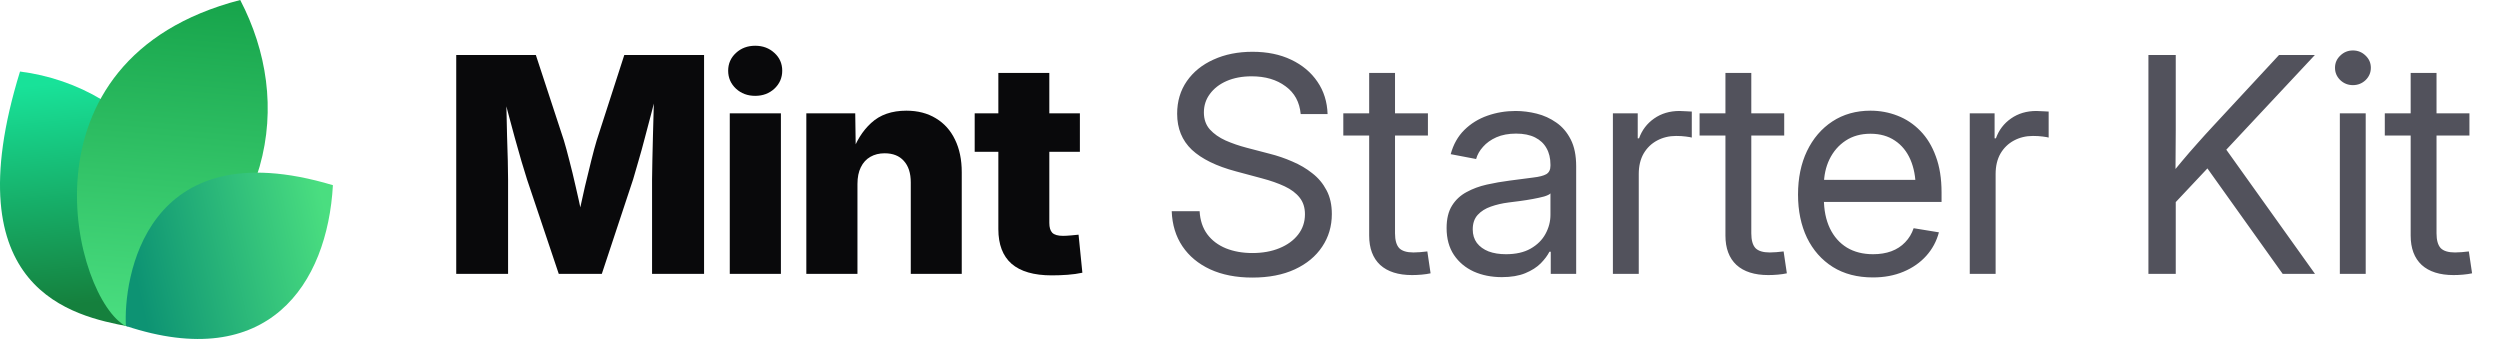
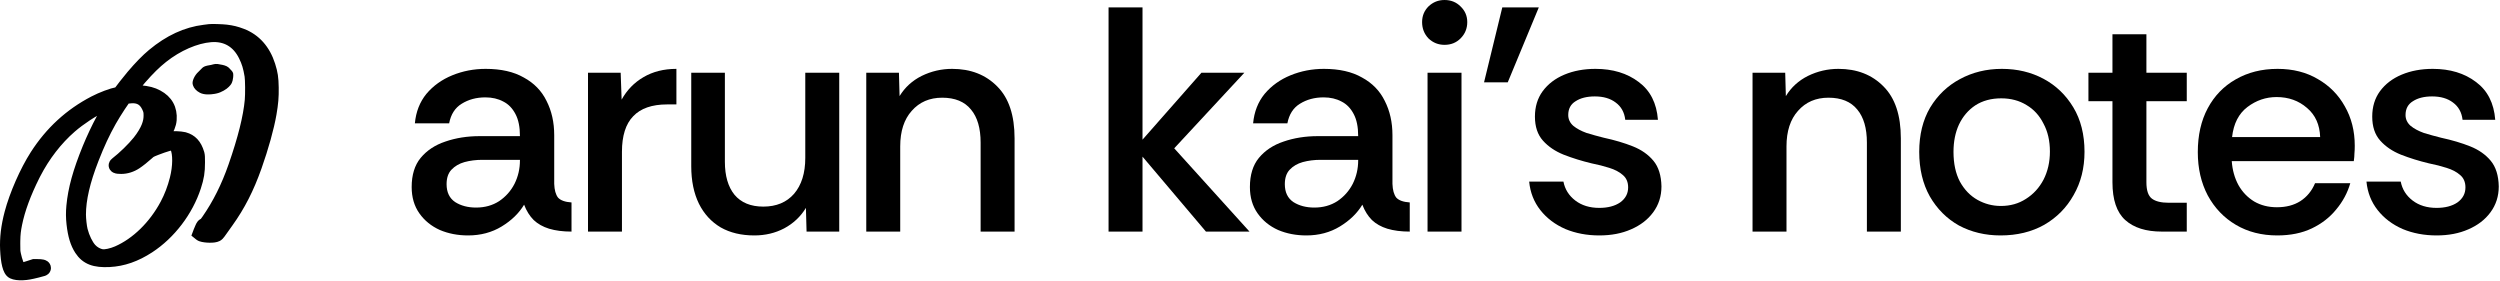
- <svg xmlns="http://www.w3.org/2000/svg" width="177" height="24" viewBox="0 0 177 24" fill="none">
-   <path d="M9.061 23.108C5.268 22.377 -3.391 20.627 1.417 5.064C9.634 6.099 16.973 14.064 9.061 23.108Z" fill="url(#paint0_linear_17557_2020)" />
-   <path d="M8.919 23.094C5.276 21.222 0.784 4.209 17.007 0C20.757 7.193 19.621 16.545 8.919 23.094Z" fill="url(#paint1_linear_17557_2020)" />
-   <path d="M8.914 23.079C8.735 19.882 10.159 9.085 23.57 13.111C23.181 20.123 18.984 26.418 8.914 23.079Z" fill="url(#paint2_linear_17557_2020)" />
-   <path d="M32.301 19.392V3.894H37.938L39.925 9.948C40.036 10.315 40.164 10.787 40.31 11.362C40.462 11.938 40.611 12.552 40.757 13.204C40.91 13.855 41.048 14.483 41.173 15.086C41.305 15.682 41.412 16.192 41.495 16.615H40.695C40.771 16.192 40.871 15.682 40.996 15.086C41.128 14.49 41.267 13.866 41.412 13.214C41.565 12.562 41.714 11.948 41.86 11.373C42.005 10.79 42.133 10.315 42.244 9.948L44.2 3.894H49.848V19.392H46.166V12.704C46.166 12.357 46.173 11.917 46.187 11.383C46.2 10.849 46.214 10.27 46.228 9.646C46.249 9.022 46.266 8.391 46.28 7.753C46.301 7.115 46.311 6.519 46.311 5.964H46.623C46.485 6.561 46.332 7.181 46.166 7.826C45.999 8.471 45.833 9.102 45.666 9.719C45.507 10.336 45.351 10.901 45.198 11.414C45.053 11.928 44.928 12.357 44.824 12.704L42.608 19.392H39.561L37.314 12.704C37.203 12.357 37.072 11.928 36.919 11.414C36.773 10.901 36.614 10.34 36.441 9.729C36.274 9.112 36.104 8.481 35.931 7.836C35.764 7.192 35.608 6.567 35.463 5.964H35.827C35.834 6.512 35.844 7.105 35.858 7.743C35.872 8.374 35.886 9.005 35.9 9.636C35.92 10.26 35.938 10.839 35.952 11.373C35.965 11.907 35.972 12.351 35.972 12.704V19.392H32.301ZM51.668 19.392V8.024H55.288V19.392H51.668ZM53.468 6.786C52.927 6.786 52.473 6.616 52.105 6.276C51.738 5.93 51.554 5.507 51.554 5.007C51.554 4.508 51.738 4.088 52.105 3.749C52.473 3.409 52.927 3.239 53.468 3.239C54.009 3.239 54.463 3.409 54.83 3.749C55.198 4.082 55.382 4.501 55.382 5.007C55.382 5.507 55.198 5.93 54.83 6.276C54.463 6.616 54.009 6.786 53.468 6.786ZM60.708 13.027V19.392H57.088V8.024H60.551L60.593 10.967H60.281C60.593 10.024 61.061 9.268 61.685 8.7C62.309 8.124 63.138 7.836 64.171 7.836C64.975 7.836 65.672 8.017 66.262 8.377C66.851 8.731 67.302 9.234 67.614 9.885C67.933 10.537 68.092 11.307 68.092 12.194V19.392H64.483V12.912C64.483 12.26 64.32 11.754 63.994 11.394C63.675 11.033 63.221 10.853 62.632 10.853C62.25 10.853 61.914 10.936 61.623 11.102C61.332 11.269 61.106 11.515 60.947 11.841C60.787 12.16 60.708 12.555 60.708 13.027ZM76.456 8.024V10.749H69.008V8.024H76.456ZM70.683 5.163H74.292V15.783C74.292 16.102 74.361 16.334 74.5 16.48C74.646 16.625 74.899 16.698 75.259 16.698C75.405 16.698 75.596 16.688 75.831 16.667C76.074 16.646 76.251 16.629 76.362 16.615L76.632 19.309C76.313 19.378 75.963 19.427 75.582 19.455C75.207 19.482 74.836 19.496 74.469 19.496C73.2 19.496 72.25 19.222 71.619 18.674C70.995 18.127 70.683 17.308 70.683 16.22V5.163Z" fill="#09090B" />
-   <path d="M88.667 19.652C87.523 19.652 86.528 19.458 85.682 19.07C84.843 18.681 84.188 18.137 83.716 17.437C83.245 16.736 82.992 15.908 82.957 14.951H84.933C84.968 15.596 85.148 16.14 85.474 16.584C85.8 17.021 86.24 17.354 86.795 17.582C87.35 17.804 87.974 17.915 88.667 17.915C89.388 17.915 90.026 17.801 90.581 17.572C91.143 17.343 91.583 17.024 91.902 16.615C92.228 16.199 92.391 15.717 92.391 15.169C92.391 14.698 92.266 14.306 92.017 13.994C91.767 13.675 91.413 13.408 90.956 13.193C90.498 12.978 89.954 12.787 89.323 12.621L87.502 12.132C86.123 11.765 85.082 11.255 84.382 10.603C83.689 9.944 83.342 9.095 83.342 8.055C83.342 7.174 83.571 6.404 84.028 5.746C84.486 5.087 85.117 4.577 85.921 4.217C86.726 3.849 87.645 3.666 88.678 3.666C89.718 3.666 90.63 3.853 91.413 4.227C92.204 4.602 92.824 5.122 93.275 5.787C93.726 6.446 93.965 7.209 93.993 8.076H92.089C92.013 7.23 91.656 6.574 91.018 6.11C90.387 5.638 89.586 5.403 88.615 5.403C87.95 5.403 87.36 5.513 86.847 5.735C86.341 5.957 85.946 6.262 85.661 6.651C85.377 7.032 85.235 7.469 85.235 7.961C85.235 8.447 85.377 8.849 85.661 9.168C85.946 9.48 86.317 9.74 86.774 9.948C87.232 10.149 87.724 10.319 88.251 10.457L89.884 10.884C90.439 11.023 90.977 11.206 91.496 11.435C92.023 11.657 92.495 11.934 92.911 12.267C93.334 12.593 93.67 12.995 93.92 13.474C94.17 13.945 94.294 14.504 94.294 15.149C94.294 16.015 94.066 16.788 93.608 17.468C93.157 18.148 92.512 18.681 91.673 19.07C90.834 19.458 89.832 19.652 88.667 19.652ZM101.097 8.024V9.594H95.106V8.024H101.097ZM96.937 5.163H98.767V16.521C98.767 17 98.865 17.347 99.059 17.562C99.26 17.77 99.6 17.874 100.078 17.874C100.21 17.874 100.366 17.867 100.546 17.853C100.733 17.832 100.903 17.815 101.056 17.801L101.285 19.351C101.097 19.392 100.886 19.423 100.65 19.444C100.414 19.465 100.189 19.475 99.974 19.475C98.996 19.475 98.244 19.236 97.717 18.758C97.197 18.272 96.937 17.579 96.937 16.677V5.163ZM106.33 19.621C105.595 19.621 104.932 19.489 104.343 19.226C103.754 18.955 103.285 18.564 102.939 18.05C102.592 17.53 102.419 16.896 102.419 16.147C102.419 15.495 102.547 14.965 102.804 14.556C103.06 14.146 103.403 13.828 103.833 13.599C104.263 13.363 104.742 13.186 105.269 13.068C105.796 12.95 106.333 12.857 106.881 12.787C107.574 12.69 108.132 12.617 108.555 12.569C108.978 12.52 109.287 12.441 109.481 12.33C109.675 12.212 109.772 12.014 109.772 11.737V11.654C109.772 11.203 109.679 10.815 109.492 10.489C109.311 10.163 109.041 9.91 108.68 9.729C108.32 9.549 107.872 9.459 107.338 9.459C106.805 9.459 106.34 9.546 105.945 9.719C105.556 9.892 105.241 10.118 104.998 10.395C104.755 10.665 104.593 10.953 104.509 11.258L102.71 10.915C102.897 10.222 103.22 9.65 103.677 9.199C104.135 8.748 104.679 8.412 105.31 8.19C105.941 7.968 106.607 7.857 107.307 7.857C107.8 7.857 108.295 7.92 108.795 8.044C109.301 8.169 109.765 8.381 110.188 8.679C110.611 8.97 110.951 9.369 111.208 9.875C111.464 10.374 111.593 11.005 111.593 11.768V19.392H109.793V17.822H109.7C109.568 18.085 109.363 18.359 109.086 18.643C108.809 18.921 108.444 19.153 107.994 19.34C107.543 19.527 106.988 19.621 106.33 19.621ZM106.621 17.998C107.321 17.998 107.904 17.867 108.368 17.603C108.84 17.333 109.19 16.986 109.419 16.563C109.654 16.133 109.772 15.682 109.772 15.211V13.692C109.703 13.769 109.554 13.841 109.325 13.911C109.096 13.973 108.829 14.032 108.524 14.088C108.226 14.143 107.921 14.192 107.609 14.233C107.304 14.275 107.033 14.309 106.798 14.337C106.354 14.393 105.938 14.49 105.549 14.628C105.168 14.76 104.86 14.954 104.624 15.211C104.388 15.467 104.27 15.811 104.27 16.241C104.27 16.615 104.367 16.934 104.561 17.198C104.762 17.461 105.04 17.662 105.393 17.801C105.747 17.933 106.156 17.998 106.621 17.998ZM114.193 19.392V8.024H115.951V9.792H116.045C116.253 9.209 116.61 8.741 117.116 8.388C117.622 8.034 118.219 7.857 118.905 7.857C119.058 7.857 119.217 7.864 119.384 7.878C119.55 7.885 119.682 7.892 119.779 7.899V9.74C119.716 9.719 119.578 9.695 119.363 9.667C119.155 9.639 118.922 9.625 118.666 9.625C118.174 9.625 117.726 9.733 117.324 9.948C116.922 10.163 116.603 10.471 116.367 10.874C116.138 11.276 116.024 11.758 116.024 12.319V19.392H114.193ZM126.322 8.024V9.594H120.33V8.024H126.322ZM122.161 5.163H123.992V16.521C123.992 17 124.089 17.347 124.283 17.562C124.484 17.77 124.824 17.874 125.302 17.874C125.434 17.874 125.59 17.867 125.77 17.853C125.958 17.832 126.127 17.815 126.28 17.801L126.509 19.351C126.322 19.392 126.11 19.423 125.874 19.444C125.639 19.465 125.413 19.475 125.198 19.475C124.221 19.475 123.468 19.236 122.941 18.758C122.421 18.272 122.161 17.579 122.161 16.677V5.163ZM132.604 19.642C131.502 19.642 130.555 19.396 129.765 18.903C128.974 18.404 128.364 17.714 127.934 16.834C127.511 15.946 127.3 14.927 127.3 13.775C127.3 12.611 127.511 11.584 127.934 10.697C128.364 9.802 128.964 9.102 129.734 8.596C130.51 8.089 131.408 7.836 132.428 7.836C133.1 7.836 133.738 7.954 134.341 8.19C134.952 8.426 135.489 8.783 135.954 9.261C136.425 9.74 136.793 10.343 137.056 11.071C137.327 11.792 137.462 12.645 137.462 13.63V14.296H128.433V12.735H136.463L135.631 13.297C135.631 12.541 135.506 11.876 135.257 11.3C135.007 10.725 134.643 10.277 134.165 9.958C133.686 9.632 133.107 9.469 132.428 9.469C131.748 9.469 131.162 9.632 130.67 9.958C130.177 10.284 129.796 10.725 129.526 11.279C129.262 11.827 129.13 12.441 129.13 13.12V14.046C129.13 14.864 129.273 15.572 129.557 16.168C129.841 16.757 130.243 17.211 130.763 17.53C131.283 17.842 131.901 17.998 132.615 17.998C133.093 17.998 133.523 17.929 133.905 17.79C134.293 17.645 134.619 17.433 134.882 17.156C135.153 16.879 135.354 16.546 135.486 16.157L137.275 16.449C137.108 17.08 136.81 17.634 136.38 18.113C135.95 18.591 135.413 18.966 134.768 19.236C134.123 19.507 133.402 19.642 132.604 19.642ZM139.459 19.392V8.024H141.217V9.792H141.311C141.519 9.209 141.876 8.741 142.382 8.388C142.888 8.034 143.485 7.857 144.171 7.857C144.324 7.857 144.483 7.864 144.649 7.878C144.816 7.885 144.948 7.892 145.045 7.899V9.74C144.982 9.719 144.844 9.695 144.629 9.667C144.421 9.639 144.188 9.625 143.932 9.625C143.439 9.625 142.992 9.733 142.59 9.948C142.188 10.163 141.869 10.471 141.633 10.874C141.404 11.276 141.29 11.758 141.29 12.319V19.392H139.459ZM153.429 14.961V12.715C153.783 12.257 154.136 11.82 154.49 11.404C154.844 10.981 155.204 10.565 155.572 10.156C155.939 9.74 156.314 9.327 156.695 8.918L161.355 3.894H163.893L157.277 10.967H157.184L153.429 14.961ZM152.108 19.392V3.894H154.043V9.241L154.022 12.559L154.043 13.505V19.392H152.108ZM161.615 19.392L155.967 11.477L157.173 9.969L163.903 19.392H161.615ZM165.661 19.392V8.024H167.492V19.392H165.661ZM166.587 6.027C166.24 6.027 165.942 5.909 165.692 5.673C165.443 5.43 165.318 5.139 165.318 4.799C165.318 4.459 165.443 4.172 165.692 3.936C165.942 3.693 166.24 3.572 166.587 3.572C166.934 3.572 167.232 3.693 167.482 3.936C167.731 4.172 167.856 4.459 167.856 4.799C167.856 5.139 167.731 5.43 167.482 5.673C167.232 5.909 166.934 6.027 166.587 6.027ZM174.836 8.024V9.594H168.844V8.024H174.836ZM170.675 5.163H172.506V16.521C172.506 17 172.603 17.347 172.797 17.562C172.998 17.77 173.338 17.874 173.816 17.874C173.948 17.874 174.104 17.867 174.284 17.853C174.472 17.832 174.641 17.815 174.794 17.801L175.023 19.351C174.836 19.392 174.624 19.423 174.388 19.444C174.153 19.465 173.927 19.475 173.712 19.475C172.735 19.475 171.982 19.236 171.455 18.758C170.935 18.272 170.675 17.579 170.675 16.677V5.163Z" fill="#52525C" />
-   <defs>
-     <linearGradient id="paint0_linear_17557_2020" x1="3.776" y1="5.916" x2="5.232" y2="21.559" gradientUnits="userSpaceOnUse">
-       <stop stop-color="#18E299" />
-       <stop offset="1" stop-color="#15803D" />
-     </linearGradient>
-     <linearGradient id="paint1_linear_17557_2020" x1="12.171" y1="-0.718" x2="10.19" y2="22.983" gradientUnits="userSpaceOnUse">
-       <stop stop-color="#16A34A" />
-       <stop offset="1" stop-color="#4ADE80" />
-     </linearGradient>
-     <linearGradient id="paint2_linear_17557_2020" x1="23.133" y1="15.353" x2="9.338" y2="18.52" gradientUnits="userSpaceOnUse">
-       <stop stop-color="#4ADE80" />
-       <stop offset="1" stop-color="#0D9373" />
-     </linearGradient>
-   </defs>
+ <svg xmlns="http://www.w3.org/2000/svg" width="999" height="112" viewBox="0 0 999 112" fill="none">
+   <path d="M85.01 11.078C85.55 11.081 86.213 11.096 86.891 11.118C88.222 11.162 89.705 11.241 90.436 11.332C92.986 11.65 94.579 12.041 96.902 12.924C102.553 15.07 106.488 19.56 108.502 25.906C109.532 29.152 109.809 31.032 109.874 35.003C109.936 38.778 109.72 41.361 108.997 45.553C108.022 51.208 105.808 59.148 103.078 66.84C99.943 75.672 96.453 82.515 91.624 89.258C90.819 90.382 89.738 91.9 89.225 92.629C88.651 93.442 88.239 94.031 87.864 94.406C87.337 94.935 86.847 95.095 86.411 95.226C85.443 95.516 83.965 95.534 82.773 95.449C82.145 95.404 81.515 95.325 80.973 95.21C80.702 95.153 80.429 95.082 80.178 94.992C79.95 94.911 79.632 94.776 79.352 94.549L79.105 94.349L78.264 93.668L78.645 92.655L78.85 92.112C78.98 91.766 79.278 91.071 79.516 90.553C79.685 90.183 79.879 89.754 80.147 89.423C80.506 88.979 80.918 88.788 81.197 88.664C81.242 88.644 81.235 88.645 81.218 88.657C81.205 88.667 81.224 88.656 81.287 88.585C81.441 88.412 81.677 88.09 82.171 87.38C86.465 81.2 89.935 74.266 92.736 66.233C96.564 55.259 98.702 46.664 99.308 40.022C99.418 38.814 99.464 36.783 99.445 34.819C99.427 32.825 99.343 31.073 99.228 30.374C98.677 27.022 98.097 25.135 96.9 22.698C95.578 20.004 93.82 18.075 91.735 16.869C89.653 15.664 87.148 15.124 84.237 15.357C78.422 15.823 71.352 18.867 65.425 23.58C62.626 25.806 60.189 28.195 56.837 32.02C56.142 32.812 54.968 34.231 53.953 35.489C56.879 35.511 59.809 35.952 61.781 36.755C63.996 37.657 65.786 38.889 67.053 40.506C68.329 42.135 69.006 44.068 69.121 46.243C69.247 48.609 68.777 50.418 67.524 52.763C67.296 53.191 67.005 53.681 66.688 54.187C66.999 54.122 67.295 54.066 67.561 54.024C68.347 53.901 69.547 53.889 70.637 53.933C71.722 53.976 72.912 54.085 73.668 54.273L73.968 54.352C75.452 54.77 76.719 55.49 77.752 56.59C78.839 57.746 79.589 59.239 80.121 61.024L80.215 61.365C80.406 62.143 80.417 62.863 80.42 64.893C80.426 68.766 80.05 71.118 78.829 74.855C75.597 84.751 68.57 93.977 59.987 99.575C54.635 103.066 49.343 104.926 43.748 105.21C40.773 105.361 38.319 105.14 36.27 104.347C34.17 103.534 32.611 102.166 31.363 100.252C29.576 97.51 28.605 94.194 28.086 89.57C27.805 87.064 27.785 84.831 28.023 82.298C28.674 75.345 30.611 68.382 34.477 58.889C35.976 55.21 38.246 50.392 39.943 47.297C40.553 46.184 41.705 44.245 42.735 42.574C42.36 42.74 42.008 42.898 41.708 43.041C37.546 45.024 32.443 48.378 28.89 51.468C23.295 56.333 18.417 62.642 14.722 69.811L14.367 70.508C10.825 77.579 8.488 83.956 7.348 89.565C6.839 92.069 6.656 93.631 6.614 96.241L6.604 97.43C6.602 98.876 6.605 99.583 6.641 100.105C6.673 100.583 6.732 100.904 6.875 101.592C7.126 102.794 7.488 104.025 7.866 105.029C8.055 105.531 8.241 105.958 8.409 106.286C8.461 106.387 8.509 106.474 8.553 106.548C8.701 106.509 8.884 106.459 9.095 106.398C9.592 106.255 10.217 106.064 10.845 105.861L13.176 105.106L13.402 105.033H13.641L15.084 105.035C15.875 105.036 16.589 105.081 17.145 105.215C17.414 105.28 17.775 105.395 18.101 105.632C18.469 105.9 18.857 106.388 18.857 107.084C18.857 107.222 18.843 107.457 18.738 107.722C18.629 107.998 18.459 108.211 18.281 108.368C17.988 108.627 17.643 108.755 17.456 108.821C17.025 108.973 16.299 109.157 15.166 109.438C12.187 110.179 10.941 110.405 9.1 110.49C7.418 110.568 5.808 110.407 4.654 109.857C3.952 109.522 3.476 108.922 3.148 108.331C2.813 107.726 2.553 106.989 2.346 106.173C1.93 104.538 1.668 102.349 1.544 99.688C1.328 95.069 1.911 90.279 3.304 84.998C5.273 77.534 9.447 68.018 13.575 61.587C19.632 52.152 27.445 44.974 37.206 39.891C40.266 38.297 44.404 36.733 46.902 36.267L46.951 36.255C47.383 35.647 48.214 34.564 49.07 33.472C50.152 32.092 51.375 30.57 52.141 29.67C55.261 26.002 57.982 23.212 60.534 21.089C67.218 15.53 74.17 12.294 81.575 11.394L83.7 11.126C84.002 11.081 84.526 11.076 85.01 11.078ZM52.672 39.767C52.334 39.781 51.778 39.831 51.249 39.894C51.009 39.922 50.786 39.952 50.605 39.98C50.498 40.112 50.363 40.289 50.202 40.51C49.772 41.099 49.207 41.925 48.584 42.87C47.338 44.761 45.902 47.068 44.923 48.809C42.363 53.362 40.261 57.876 37.956 63.78C34.474 72.702 32.85 79.813 32.849 85.732C32.848 87.462 33.191 90.474 33.527 91.801C34.256 94.675 35.631 97.435 36.944 98.886C37.99 100.04 39.526 100.881 40.905 101.099C41.335 101.166 42.166 101.12 43.27 100.887C44.332 100.662 45.507 100.294 46.565 99.833C54.005 96.586 60.971 89.828 65.533 81.287C67.161 78.24 68.455 74.859 69.361 71.267C69.969 68.86 70.283 66.417 70.306 64.276C70.329 62.1 70.049 60.378 69.583 59.332C69.487 59.118 69.286 58.79 69.061 58.497C69.05 58.482 69.037 58.468 69.025 58.453C69.004 58.457 68.982 58.461 68.959 58.466C68.554 58.55 67.999 58.695 67.34 58.889C66.027 59.275 64.389 59.833 62.876 60.43C61.62 60.925 61.092 61.143 60.725 61.348C60.419 61.518 60.223 61.679 59.665 62.191C58.294 63.448 56.154 65.152 54.879 65.992C52.912 67.288 50.684 68.001 48.448 68.003C47.943 68.003 47.489 67.985 47.102 67.941C46.755 67.902 46.311 67.828 45.924 67.633C45.723 67.532 45.419 67.34 45.192 66.991C44.932 66.592 44.863 66.124 44.961 65.692C45.046 65.317 45.239 65.044 45.376 64.882C45.521 64.71 45.684 64.569 45.829 64.457C48.743 62.214 52.457 58.597 54.616 55.904C56.191 53.941 57.488 51.767 58.092 50.162C58.652 48.674 58.864 47.563 58.872 46.232C58.877 45.411 58.839 44.942 58.747 44.532C58.655 44.126 58.492 43.7 58.143 42.989C57.536 41.755 56.807 40.955 55.972 40.462C55.135 39.968 54.069 39.709 52.672 39.767Z" fill="black" stroke="black" stroke-width="3" />
+   <path d="M93.194 29.501C93.165 29.51 93.128 29.178 93.104 29.119C92.99 28.833 92.763 28.416 92.375 28.04C91.629 27.395 91.74 27.122 90.566 26.47C89.348 25.912 88.544 25.879 87.022 25.585C85.471 25.396 85.15 25.917 83.06 26.174C83.032 26.179 83.004 26.183 82.976 26.188C80.793 26.646 80.781 27.34 79.271 28.715C77.721 30.106 76.625 32.552 77.023 33.742C77.054 33.882 77.093 34.024 77.143 34.17C77.485 35.235 78.453 36.336 79.842 37.045C81.433 37.903 83.796 37.86 85.784 37.504C86.021 37.465 86.269 37.416 86.525 37.355C88.461 36.954 90.57 35.614 91.408 34.731C92.362 33.749 92.595 33.428 92.955 32.163C93.141 31.429 93.271 30.412 93.194 29.501Z" fill="black" />
+   <path d="M973.671 94.079C968.722 94.079 964.199 93.226 960.103 91.519C956.007 89.728 952.679 87.21 950.119 83.968C947.559 80.725 946.066 76.927 945.639 72.576H959.335C959.933 75.647 961.511 78.165 964.071 80.127C966.631 82.09 969.831 83.072 973.671 83.072C977.085 83.072 979.858 82.346 981.991 80.895C984.125 79.359 985.191 77.354 985.191 74.879C985.191 72.746 984.466 71.082 983.015 69.888C981.65 68.693 979.858 67.754 977.639 67.072C975.506 66.389 973.159 65.791 970.599 65.279C966.674 64.341 962.962 63.189 959.463 61.824C956.05 60.458 953.277 58.581 951.143 56.191C949.01 53.802 947.943 50.602 947.943 46.592C947.943 42.666 948.967 39.295 951.015 36.48C953.149 33.578 956.05 31.36 959.719 29.823C963.389 28.288 967.527 27.52 972.135 27.52C979.047 27.52 984.807 29.269 989.415 32.767C994.023 36.181 996.583 41.215 997.095 47.871H984.039C983.698 44.885 982.418 42.581 980.199 40.959C978.066 39.338 975.292 38.528 971.879 38.528C968.722 38.528 966.162 39.167 964.199 40.447C962.236 41.642 961.255 43.477 961.255 45.952C961.255 47.658 961.938 49.109 963.303 50.303C964.668 51.413 966.418 52.352 968.551 53.12C970.77 53.802 973.074 54.442 975.463 55.039C979.815 55.978 983.698 57.13 987.111 58.495C990.525 59.861 993.255 61.781 995.303 64.255C997.351 66.73 998.418 70.144 998.503 74.496C998.503 78.421 997.394 81.877 995.175 84.864C993.042 87.765 990.098 90.026 986.343 91.647C982.674 93.269 978.45 94.079 973.671 94.079Z" fill="black" />
+   <path d="M909.985 94.079C903.756 94.079 898.252 92.671 893.473 89.856C888.695 87.04 884.94 83.114 882.209 78.079C879.564 73.045 878.241 67.285 878.241 60.8C878.241 54.058 879.564 48.213 882.209 43.264C884.855 38.314 888.567 34.474 893.345 31.744C898.209 28.927 903.799 27.52 910.113 27.52C916.257 27.52 921.633 28.885 926.241 31.616C930.849 34.261 934.433 37.888 936.993 42.495C939.639 47.103 940.961 52.352 940.961 58.239C940.961 59.434 940.919 60.458 940.833 61.312C940.833 62.165 940.748 63.189 940.577 64.383H891.809C892.065 67.968 892.961 71.168 894.497 73.984C896.033 76.714 898.124 78.89 900.769 80.511C903.415 82.047 906.444 82.816 909.857 82.816C913.527 82.816 916.641 82.005 919.201 80.383C921.847 78.677 923.809 76.287 925.089 73.216H939.169C938.06 77.055 936.183 80.554 933.537 83.712C930.977 86.869 927.735 89.386 923.809 91.263C919.884 93.141 915.276 94.079 909.985 94.079ZM891.937 54.783H927.137C926.967 49.834 925.217 45.952 921.889 43.136C918.561 40.234 914.508 38.783 909.729 38.783C905.463 38.783 901.58 40.106 898.081 42.752C894.583 45.397 892.535 49.407 891.937 54.783Z" fill="black" />
+   <path d="M863.848 92.544C857.534 92.544 852.67 91.008 849.256 87.936C845.843 84.864 844.136 79.83 844.136 72.832V40.448H834.536V29.056H844.136V13.696H857.704V29.056H873.832V40.448H857.704V72.832C857.704 76.075 858.43 78.251 859.88 79.36C861.331 80.47 863.592 81.024 866.664 81.024H873.832V92.544H863.848Z" fill="black" />
+   <path d="M799.433 94.079C793.289 94.079 787.743 92.757 782.793 90.112C777.929 87.381 774.047 83.498 771.145 78.463C768.329 73.429 766.921 67.498 766.921 60.672C766.921 53.845 768.372 47.957 771.273 43.008C774.26 38.058 778.228 34.261 783.177 31.616C788.212 28.885 793.801 27.52 799.945 27.52C806.089 27.52 811.636 28.842 816.585 31.488C821.535 34.133 825.503 37.93 828.489 42.88C831.476 47.829 832.969 53.76 832.969 60.672C832.969 67.157 831.519 72.917 828.617 77.951C825.801 82.986 821.876 86.954 816.841 89.856C811.807 92.671 806.004 94.079 799.433 94.079ZM799.561 82.303C803.316 82.303 806.644 81.365 809.545 79.487C812.532 77.61 814.879 75.05 816.585 71.808C818.292 68.48 819.145 64.725 819.145 60.544C819.145 56.277 818.292 52.565 816.585 49.407C814.964 46.165 812.703 43.69 809.801 41.983C806.9 40.191 803.529 39.295 799.689 39.295C795.679 39.295 792.223 40.234 789.321 42.111C786.505 43.989 784.329 46.549 782.793 49.791C781.343 52.949 780.617 56.575 780.617 60.672C780.617 65.365 781.471 69.333 783.177 72.576C784.969 75.818 787.316 78.25 790.217 79.871C793.119 81.493 796.233 82.303 799.561 82.303Z" fill="black" />
+   <path d="M700.315 92.543V29.055H713.371L713.627 38.4C715.761 34.901 718.705 32.213 722.459 30.335C726.299 28.458 730.353 27.52 734.619 27.52C742.043 27.52 748.059 29.866 752.667 34.559C757.275 39.167 759.579 46.08 759.579 55.295V92.543H746.011V56.959C746.011 51.242 744.731 46.847 742.171 43.776C739.611 40.618 735.771 39.039 730.651 39.039C725.617 39.039 721.563 40.789 718.491 44.288C715.419 47.701 713.883 52.437 713.883 58.495V92.543H700.315Z" fill="black" />
+   <path d="M639.086 94.079C634.137 94.079 629.614 93.226 625.518 91.519C621.422 89.728 618.094 87.21 615.534 83.968C612.974 80.725 611.481 76.927 611.054 72.576H624.75C625.348 75.647 626.926 78.165 629.486 80.127C632.046 82.09 635.246 83.072 639.086 83.072C642.5 83.072 645.273 82.346 647.406 80.895C649.54 79.359 650.606 77.354 650.606 74.879C650.606 72.746 649.881 71.082 648.43 69.888C647.065 68.693 645.273 67.754 643.054 67.072C640.921 66.389 638.574 65.791 636.014 65.279C632.089 64.341 628.377 63.189 624.878 61.824C621.465 60.458 618.692 58.581 616.558 56.191C614.425 53.802 613.358 50.602 613.358 46.592C613.358 42.666 614.382 39.295 616.43 36.48C618.564 33.578 621.465 31.36 625.134 29.823C628.804 28.288 632.942 27.52 637.55 27.52C644.462 27.52 650.222 29.269 654.83 32.767C659.438 36.181 661.998 41.215 662.51 47.871H649.454C649.113 44.885 647.833 42.581 645.614 40.959C643.481 39.338 640.708 38.528 637.294 38.528C634.137 38.528 631.577 39.167 629.614 40.447C627.652 41.642 626.67 43.477 626.67 45.952C626.67 47.658 627.353 49.109 628.718 50.303C630.084 51.413 631.833 52.352 633.966 53.12C636.185 53.802 638.489 54.442 640.878 55.039C645.23 55.978 649.113 57.13 652.526 58.495C655.94 59.861 658.67 61.781 660.718 64.255C662.766 66.73 663.833 70.144 663.918 74.496C663.918 78.421 662.809 81.877 660.59 84.864C658.457 87.765 655.513 90.026 651.758 91.647C648.089 93.269 643.865 94.079 639.086 94.079Z" fill="black" />
+   <path d="M593.025 32.896L600.321 2.944H614.913L602.497 32.896H593.025Z" fill="black" />
+   <path d="M577.23 17.92C574.756 17.92 572.622 17.067 570.83 15.36C569.124 13.568 568.27 11.392 568.27 8.832C568.27 6.357 569.124 4.267 570.83 2.56C572.622 0.853 574.756 0 577.23 0C579.79 0 581.924 0.853 583.63 2.56C585.422 4.267 586.318 6.357 586.318 8.832C586.318 11.392 585.422 13.568 583.63 15.36C581.924 17.067 579.79 17.92 577.23 17.92ZM570.446 92.544V29.056H584.014V92.544H570.446Z" fill="black" />
+   <path d="M521.992 94.079C517.896 94.079 514.142 93.354 510.728 91.903C507.315 90.368 504.584 88.149 502.536 85.248C500.488 82.346 499.464 78.847 499.464 74.751C499.464 69.888 500.659 66.005 503.048 63.103C505.523 60.117 508.808 57.941 512.904 56.575C517.086 55.125 521.651 54.4 526.6 54.4H542.728C542.728 50.73 542.131 47.786 540.936 45.568C539.742 43.264 538.12 41.599 536.072 40.575C534.024 39.466 531.635 38.911 528.904 38.911C525.32 38.911 522.163 39.765 519.432 41.471C516.787 43.093 515.123 45.696 514.44 49.279H500.744C501.171 44.672 502.707 40.746 505.352 37.504C508.083 34.261 511.539 31.786 515.72 30.079C519.902 28.373 524.339 27.52 529.032 27.52C535.176 27.52 540.254 28.672 544.264 30.976C548.36 33.194 551.39 36.309 553.352 40.319C555.4 44.33 556.424 48.895 556.424 54.016V73.472C556.51 75.946 557.022 77.781 557.96 78.975C558.984 80.085 560.776 80.725 563.336 80.895V92.543C559.923 92.543 556.936 92.159 554.376 91.391C551.902 90.624 549.854 89.472 548.232 87.936C546.611 86.314 545.331 84.266 544.392 81.791C542.344 85.205 539.358 88.106 535.432 90.496C531.507 92.885 527.027 94.079 521.992 94.079ZM525.192 82.944C528.691 82.944 531.763 82.09 534.408 80.383C537.054 78.591 539.102 76.287 540.552 73.472C542.003 70.57 542.728 67.456 542.728 64.127V63.871H527.624C525.15 63.871 522.803 64.17 520.584 64.767C518.451 65.365 516.702 66.389 515.336 67.84C514.056 69.205 513.416 71.125 513.416 73.6C513.416 76.842 514.568 79.231 516.872 80.767C519.176 82.218 521.95 82.944 525.192 82.944Z" fill="black" />
+   <path d="M442.98 92.544V2.944H456.548V55.808L480.1 29.056H497.252L469.22 59.264L499.3 92.544H481.892L456.548 62.592V92.544H442.98Z" fill="black" />
+   <path d="M346.16 92.543V29.055H359.216L359.472 38.4C361.606 34.901 364.55 32.213 368.304 30.335C372.144 28.458 376.198 27.52 380.464 27.52C387.888 27.52 393.904 29.866 398.512 34.559C403.12 39.167 405.424 46.08 405.424 55.295V92.543H391.856V56.959C391.856 51.242 390.576 46.847 388.016 43.776C385.456 40.618 381.616 39.039 376.496 39.039C371.462 39.039 367.408 40.789 364.336 44.288C361.264 47.701 359.728 52.437 359.728 58.495V92.543H346.16Z" fill="black" />
+   <path d="M301.439 94.08C296.234 94.08 291.754 93.013 287.999 90.88C284.245 88.661 281.343 85.504 279.295 81.408C277.247 77.226 276.223 72.234 276.223 66.432V29.056H289.663V64.64C289.663 70.272 290.943 74.666 293.503 77.824C296.149 80.981 299.989 82.56 305.023 82.56C310.229 82.56 314.325 80.853 317.311 77.44C320.298 73.941 321.791 69.162 321.791 63.104V29.056H335.359V92.544H322.303L322.047 83.072C319.914 86.57 317.013 89.301 313.343 91.264C309.759 93.141 305.791 94.08 301.439 94.08Z" fill="black" />
+   <path d="M234.965 92.543V29.055H248.021L248.405 39.807C250.539 35.968 253.44 32.981 257.109 30.848C260.864 28.629 265.259 27.52 270.293 27.52V41.727H266.581C260.523 41.727 256 43.306 253.013 46.464C250.027 49.535 248.533 54.272 248.533 60.672V92.543H234.965Z" fill="black" />
+   <path d="M187.032 94.079C182.936 94.079 179.182 93.354 175.768 91.903C172.355 90.368 169.624 88.149 167.576 85.248C165.528 82.346 164.504 78.847 164.504 74.751C164.504 69.888 165.699 66.005 168.088 63.103C170.563 60.117 173.848 57.941 177.944 56.575C182.126 55.125 186.691 54.4 191.64 54.4H207.768C207.768 50.73 207.171 47.786 205.976 45.568C204.782 43.264 203.16 41.599 201.112 40.575C199.064 39.466 196.675 38.911 193.944 38.911C190.36 38.911 187.203 39.765 184.472 41.471C181.827 43.093 180.163 45.696 179.48 49.279H165.784C166.211 44.672 167.747 40.746 170.392 37.504C173.123 34.261 176.579 31.786 180.76 30.079C184.942 28.373 189.379 27.52 194.072 27.52C200.216 27.52 205.294 28.672 209.304 30.976C213.4 33.194 216.43 36.309 218.392 40.319C220.44 44.33 221.464 48.895 221.464 54.016V73.472C221.55 75.946 222.062 77.781 223 78.975C224.024 80.085 225.816 80.725 228.376 80.895V92.543C224.963 92.543 221.976 92.159 219.416 91.391C216.942 90.624 214.894 89.472 213.272 87.936C211.651 86.314 210.371 84.266 209.432 81.791C207.384 85.205 204.398 88.106 200.472 90.496C196.547 92.885 192.067 94.079 187.032 94.079ZM190.232 82.944C193.731 82.944 196.803 82.09 199.448 80.383C202.094 78.591 204.142 76.287 205.592 73.472C207.043 70.57 207.768 67.456 207.768 64.127V63.871H192.664C190.19 63.871 187.843 64.17 185.624 64.767C183.491 65.365 181.742 66.389 180.376 67.84C179.096 69.205 178.456 71.125 178.456 73.6C178.456 76.842 179.608 79.231 181.912 80.767C184.216 82.218 186.99 82.944 190.232 82.944Z" fill="black" />
</svg>
